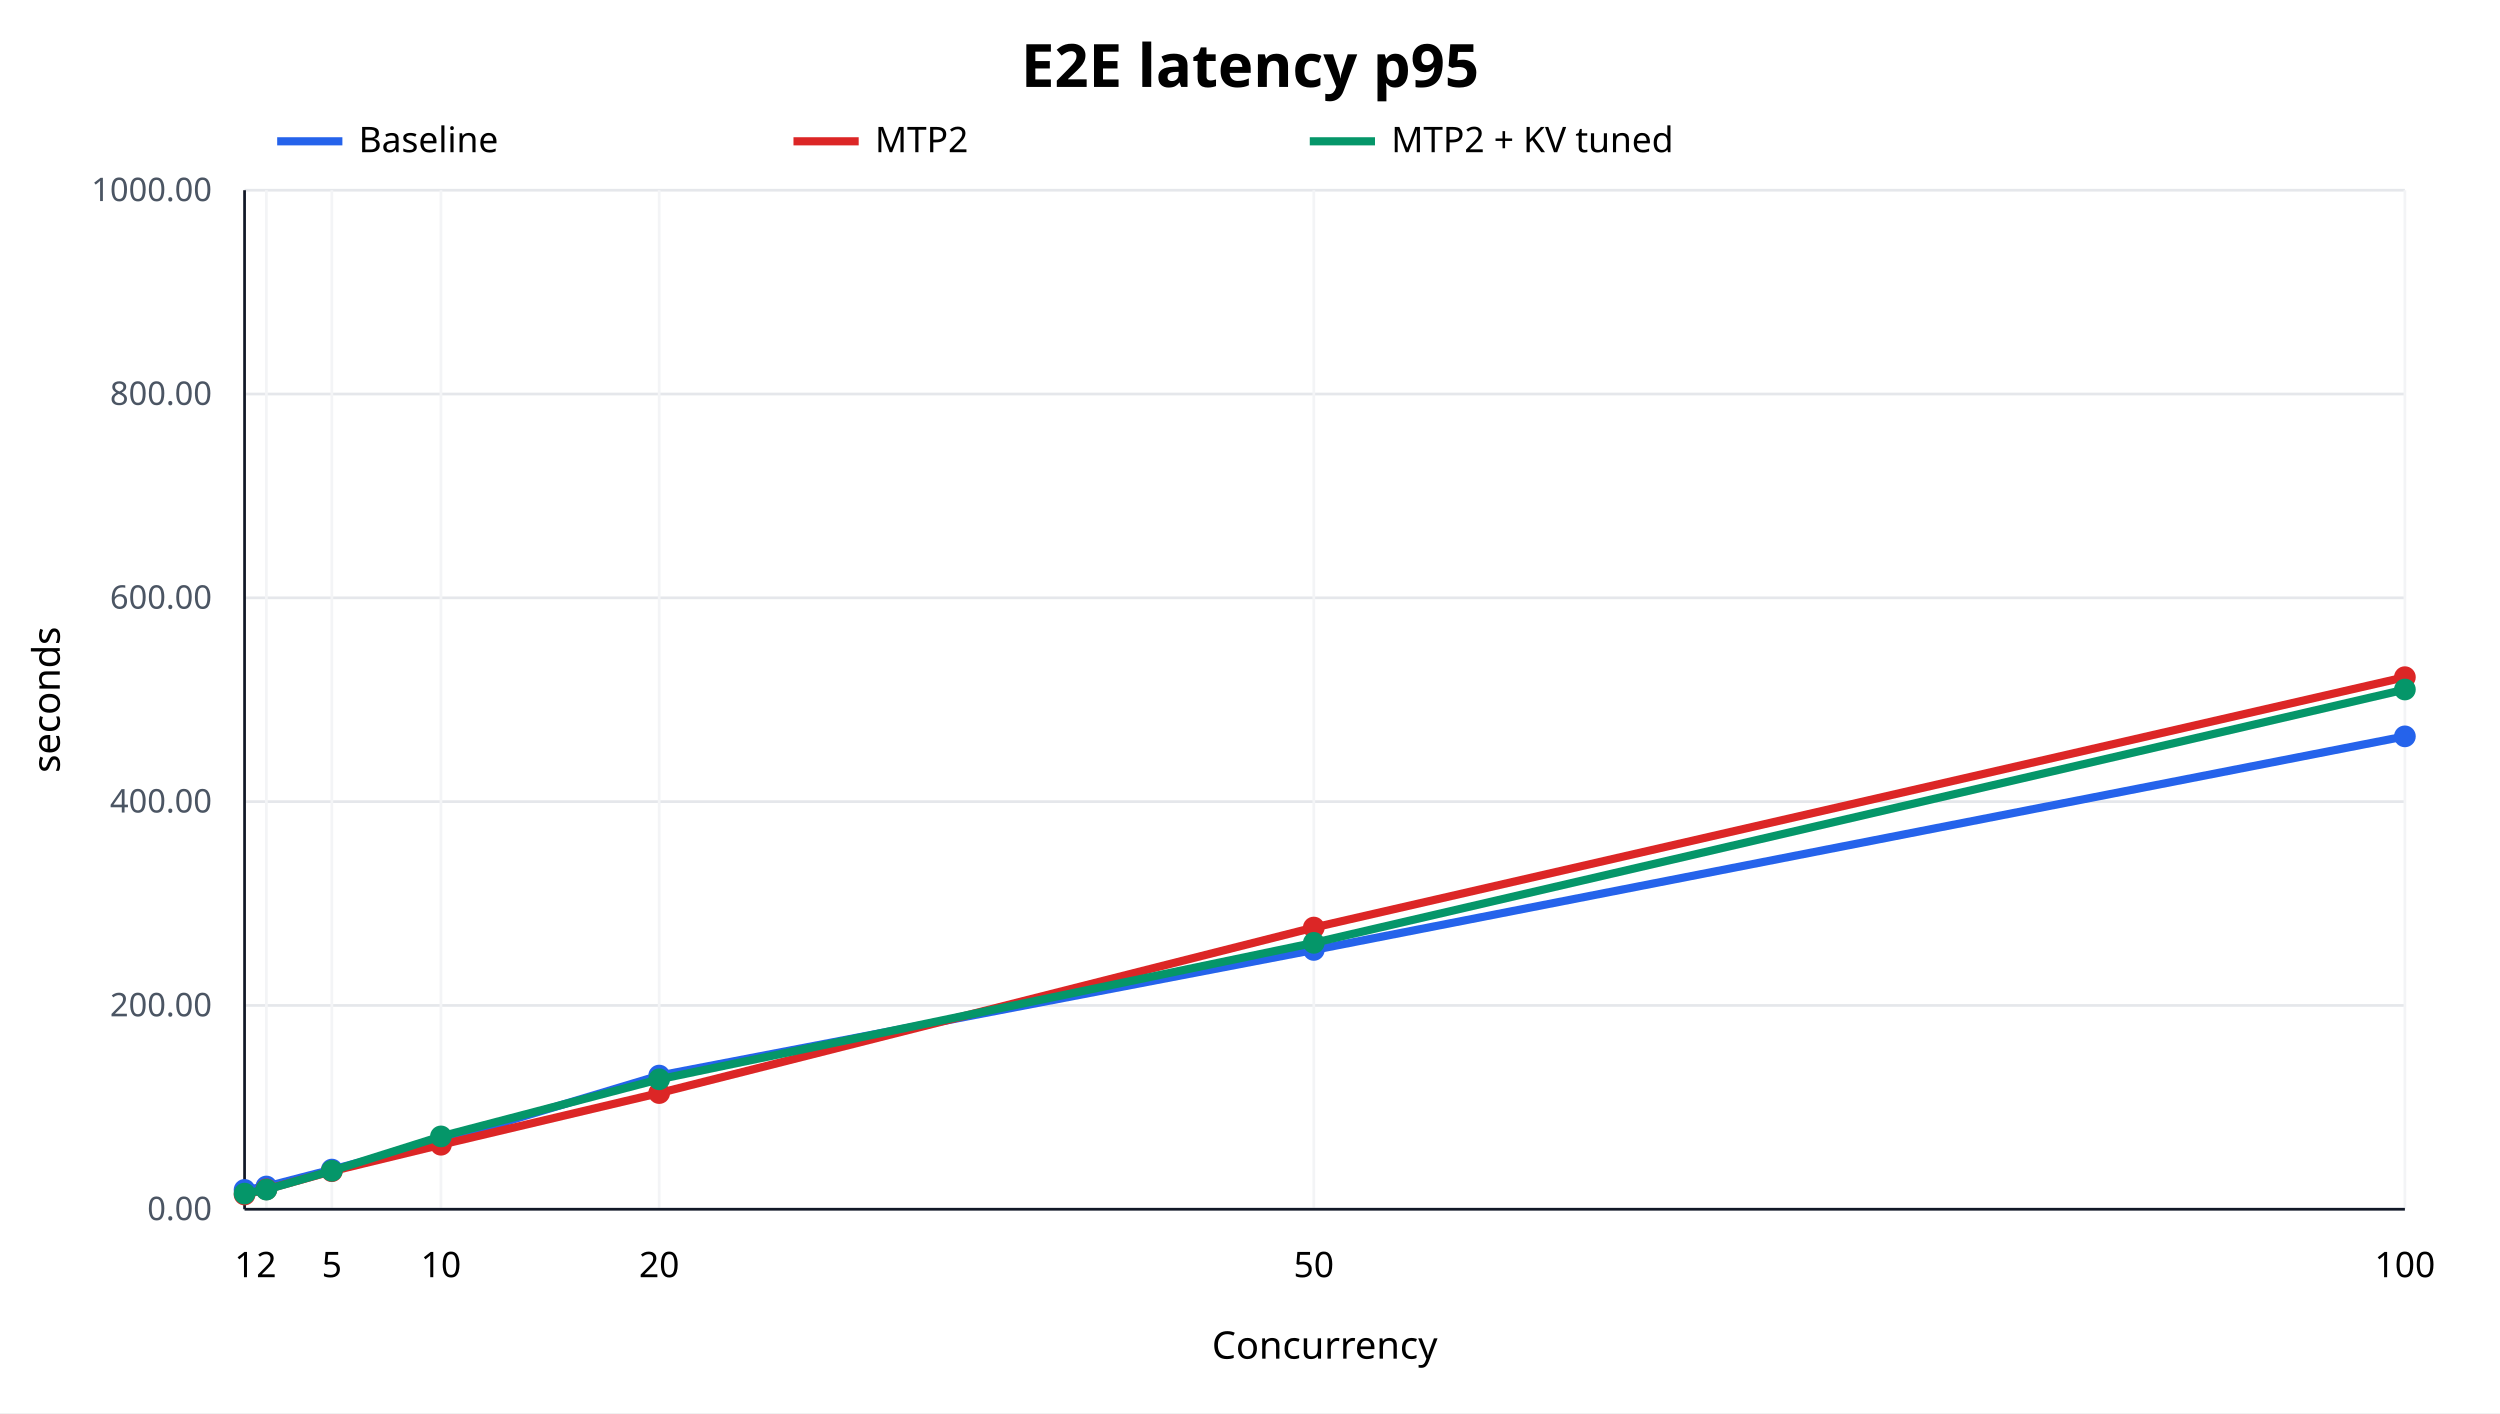
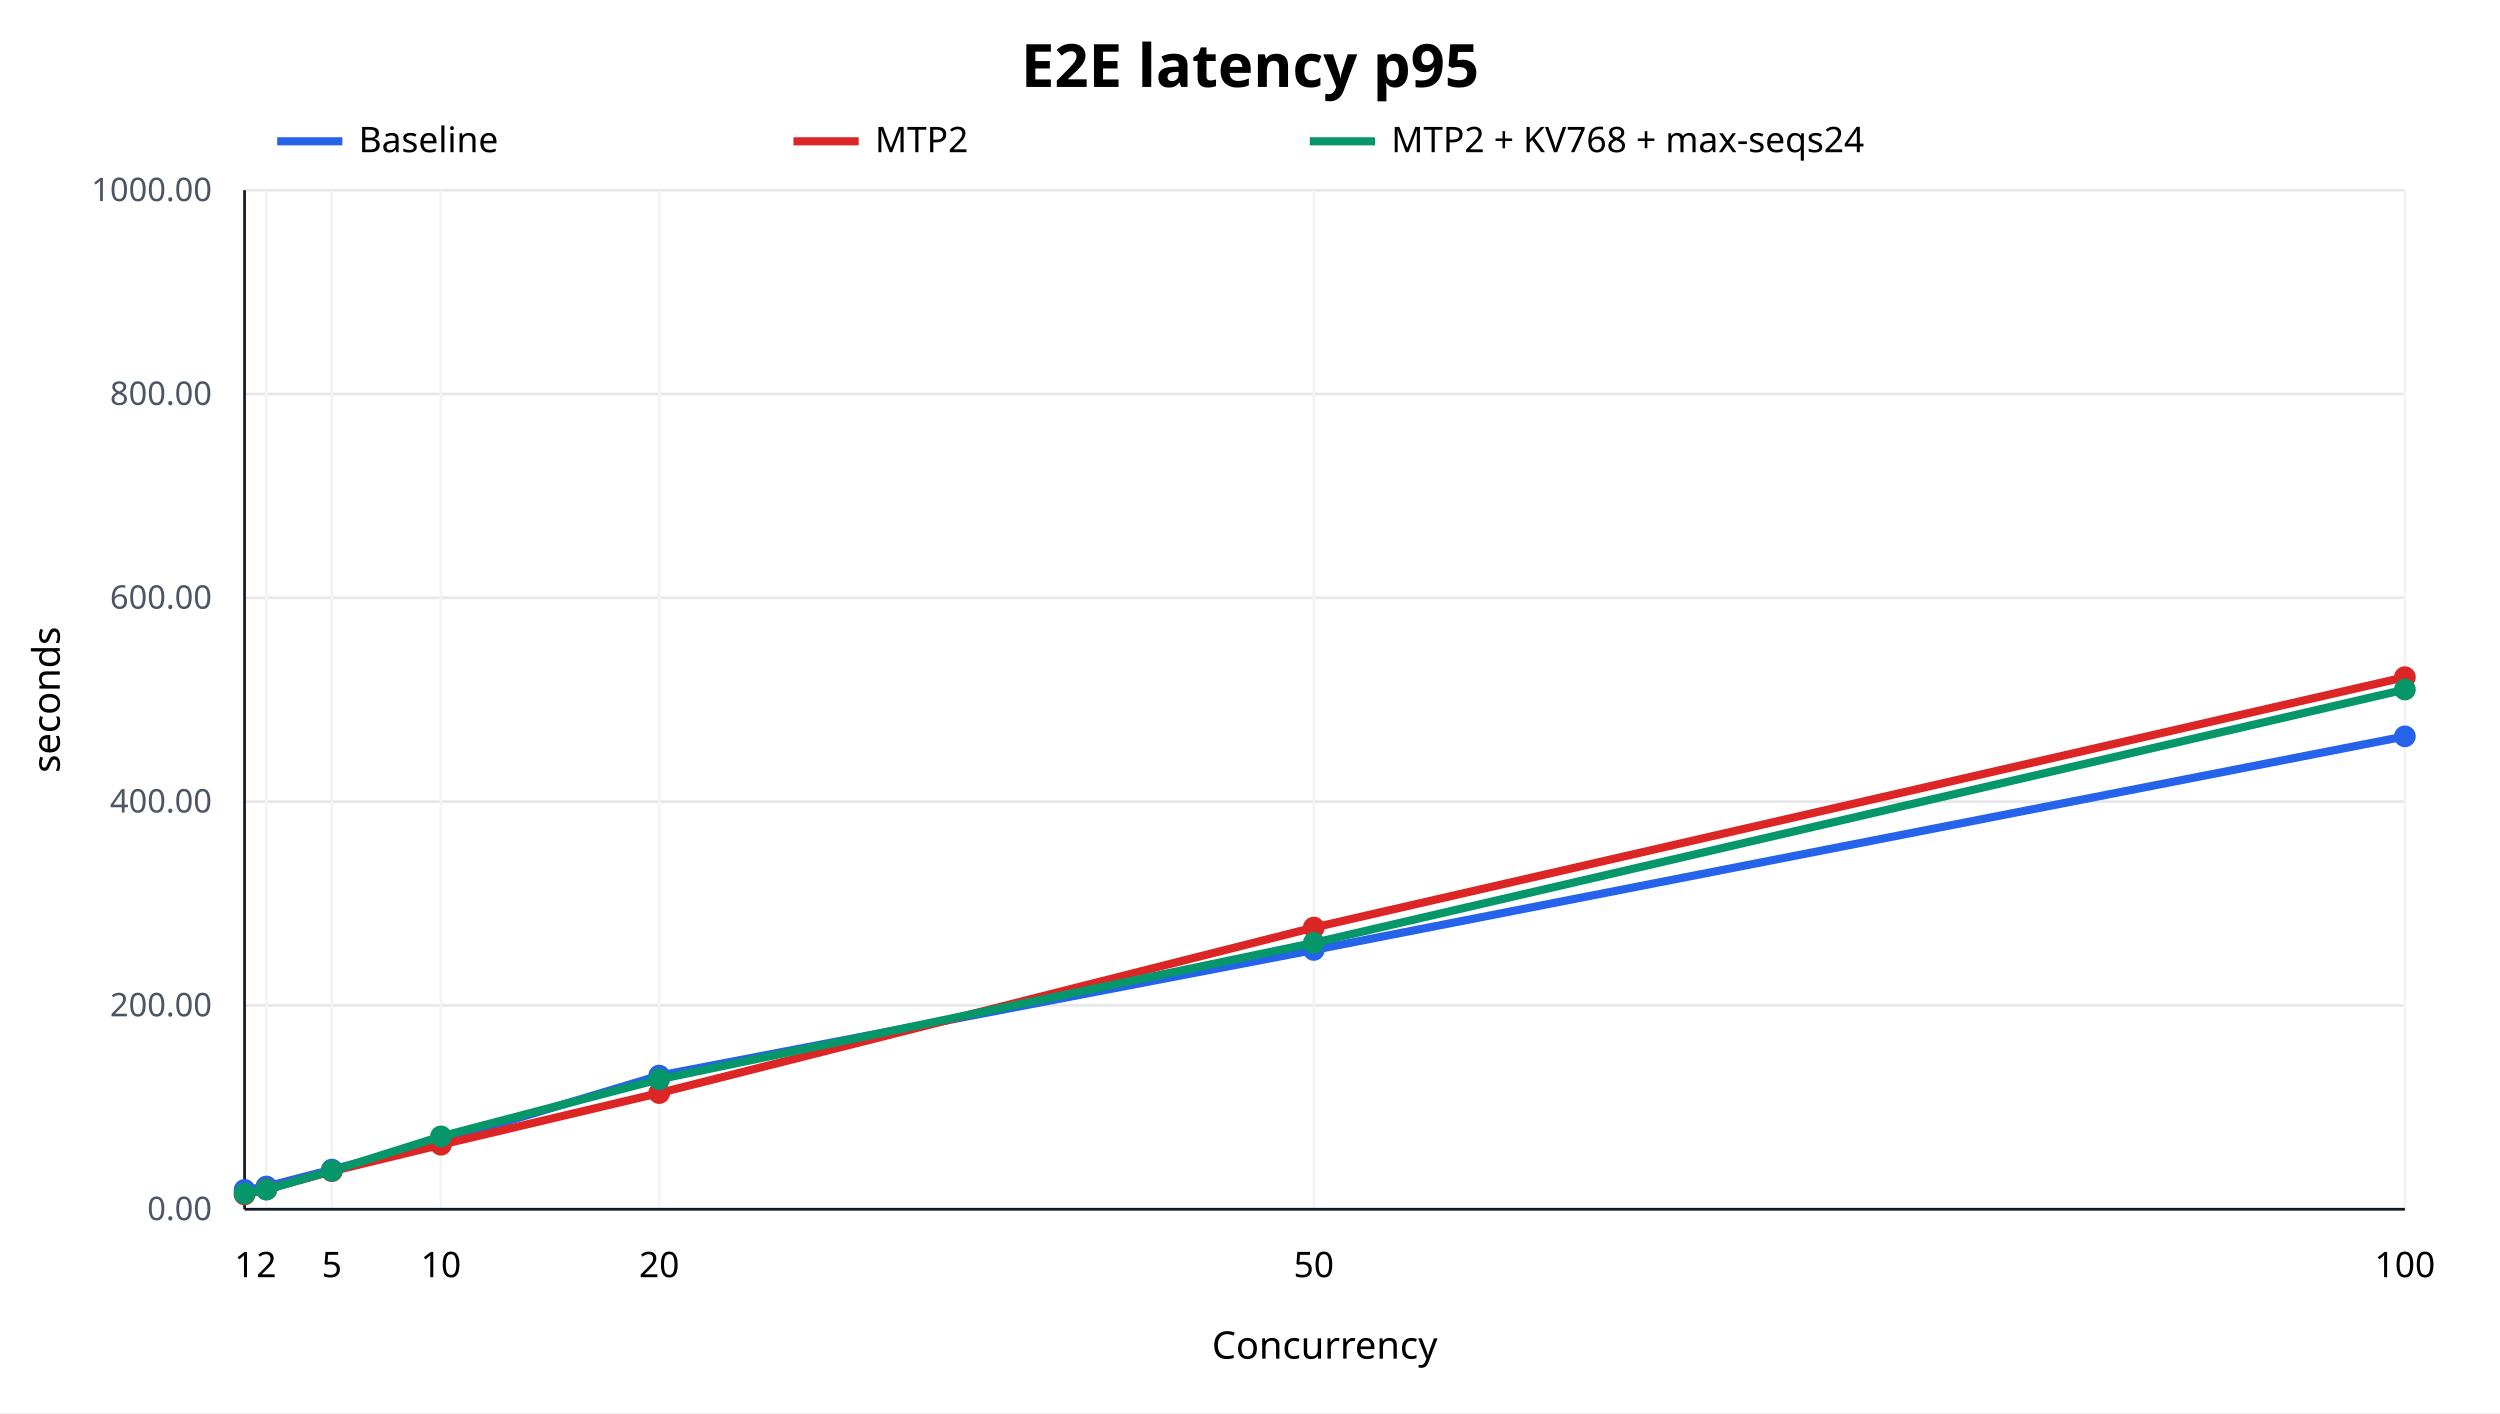
<svg xmlns="http://www.w3.org/2000/svg" width="920" height="520" viewBox="0 0 920 520">
  <rect width="100%" height="100%" fill="white" />
  <text x="460.0" y="32" text-anchor="middle" font-size="22" font-family="sans-serif" font-weight="600">E2E latency p95</text>
  <line x1="90" y1="445.00" x2="885" y2="445.00" stroke="#e5e7eb" />
  <text x="78" y="449.00" text-anchor="end" font-size="12" font-family="sans-serif" fill="#4b5563">0.00</text>
  <line x1="90" y1="370.00" x2="885" y2="370.00" stroke="#e5e7eb" />
  <text x="78" y="374.00" text-anchor="end" font-size="12" font-family="sans-serif" fill="#4b5563">200.00</text>
  <line x1="90" y1="295.00" x2="885" y2="295.00" stroke="#e5e7eb" />
  <text x="78" y="299.00" text-anchor="end" font-size="12" font-family="sans-serif" fill="#4b5563">400.00</text>
  <line x1="90" y1="220.00" x2="885" y2="220.00" stroke="#e5e7eb" />
  <text x="78" y="224.00" text-anchor="end" font-size="12" font-family="sans-serif" fill="#4b5563">600.00</text>
  <line x1="90" y1="145.00" x2="885" y2="145.00" stroke="#e5e7eb" />
  <text x="78" y="149.00" text-anchor="end" font-size="12" font-family="sans-serif" fill="#4b5563">800.00</text>
  <line x1="90" y1="70.00" x2="885" y2="70.00" stroke="#e5e7eb" />
  <text x="78" y="74.00" text-anchor="end" font-size="12" font-family="sans-serif" fill="#4b5563">1000.00</text>
  <line x1="90.00" y1="70" x2="90.00" y2="445" stroke="#f3f4f6" />
  <text x="90.00" y="470" text-anchor="middle" font-size="13" font-family="sans-serif">1</text>
  <line x1="98.03" y1="70" x2="98.03" y2="445" stroke="#f3f4f6" />
  <text x="98.03" y="470" text-anchor="middle" font-size="13" font-family="sans-serif">2</text>
  <line x1="122.12" y1="70" x2="122.12" y2="445" stroke="#f3f4f6" />
  <text x="122.12" y="470" text-anchor="middle" font-size="13" font-family="sans-serif">5</text>
  <line x1="162.27" y1="70" x2="162.27" y2="445" stroke="#f3f4f6" />
  <text x="162.27" y="470" text-anchor="middle" font-size="13" font-family="sans-serif">10</text>
  <line x1="242.58" y1="70" x2="242.58" y2="445" stroke="#f3f4f6" />
  <text x="242.58" y="470" text-anchor="middle" font-size="13" font-family="sans-serif">20</text>
  <line x1="483.48" y1="70" x2="483.48" y2="445" stroke="#f3f4f6" />
  <text x="483.48" y="470" text-anchor="middle" font-size="13" font-family="sans-serif">50</text>
  <line x1="885.00" y1="70" x2="885.00" y2="445" stroke="#f3f4f6" />
  <text x="885.00" y="470" text-anchor="middle" font-size="13" font-family="sans-serif">100</text>
  <line x1="90" y1="70" x2="90" y2="445" stroke="#111827" />
  <line x1="90" y1="445" x2="885" y2="445" stroke="#111827" />
  <text x="487.5" y="500" text-anchor="middle" font-size="14" font-family="sans-serif">Concurrency</text>
  <text transform="translate(22 257.5) rotate(-90)" text-anchor="middle" font-size="14" font-family="sans-serif">seconds</text>
  <polyline points="90.00,437.88 98.03,436.63 122.12,430.40 162.27,419.95 242.58,395.81 483.48,349.58 885.00,270.98" fill="none" stroke="#2563eb" stroke-width="3" />
  <circle cx="90.00" cy="437.88" r="4" fill="#2563eb" />
  <circle cx="98.03" cy="436.63" r="4" fill="#2563eb" />
  <circle cx="122.12" cy="430.40" r="4" fill="#2563eb" />
  <circle cx="162.27" cy="419.95" r="4" fill="#2563eb" />
  <circle cx="242.58" cy="395.81" r="4" fill="#2563eb" />
  <circle cx="483.48" cy="349.58" r="4" fill="#2563eb" />
  <circle cx="885.00" cy="270.98" r="4" fill="#2563eb" />
  <line x1="102" y1="52" x2="126" y2="52" stroke="#2563eb" stroke-width="3" />
  <text x="132" y="56" font-size="13" font-family="sans-serif">Baseline</text>
  <polyline points="90.00,439.58 98.03,437.69 122.12,431.00 162.27,421.27 242.58,402.25 483.48,341.34 885.00,249.20" fill="none" stroke="#dc2626" stroke-width="3" />
  <circle cx="90.00" cy="439.58" r="4" fill="#dc2626" />
  <circle cx="98.03" cy="437.69" r="4" fill="#dc2626" />
  <circle cx="122.12" cy="431.00" r="4" fill="#dc2626" />
  <circle cx="162.27" cy="421.27" r="4" fill="#dc2626" />
  <circle cx="242.58" cy="402.25" r="4" fill="#dc2626" />
  <circle cx="483.48" cy="341.34" r="4" fill="#dc2626" />
  <circle cx="885.00" cy="249.20" r="4" fill="#dc2626" />
  <line x1="292" y1="52" x2="316" y2="52" stroke="#dc2626" stroke-width="3" />
  <text x="322" y="56" font-size="13" font-family="sans-serif">MTP2</text>
  <polyline points="90.00,439.24 98.03,437.78 122.12,430.85 162.27,418.20 242.58,397.18 483.48,346.97 885.00,253.74" fill="none" stroke="#059669" stroke-width="3" />
  <circle cx="90.00" cy="439.24" r="4" fill="#059669" />
  <circle cx="98.03" cy="437.78" r="4" fill="#059669" />
  <circle cx="122.12" cy="430.85" r="4" fill="#059669" />
  <circle cx="162.27" cy="418.20" r="4" fill="#059669" />
  <circle cx="242.58" cy="397.18" r="4" fill="#059669" />
  <circle cx="483.48" cy="346.97" r="4" fill="#059669" />
  <circle cx="885.00" cy="253.74" r="4" fill="#059669" />
  <line x1="482" y1="52" x2="506" y2="52" stroke="#059669" stroke-width="3" />
-   <text x="512" y="56" font-size="13" font-family="sans-serif">MTP2 + KV tuned</text>
+   <text x="512" y="56" font-size="13" font-family="sans-serif">MTP2 + KV768 + max-seqs24</text>
</svg>
